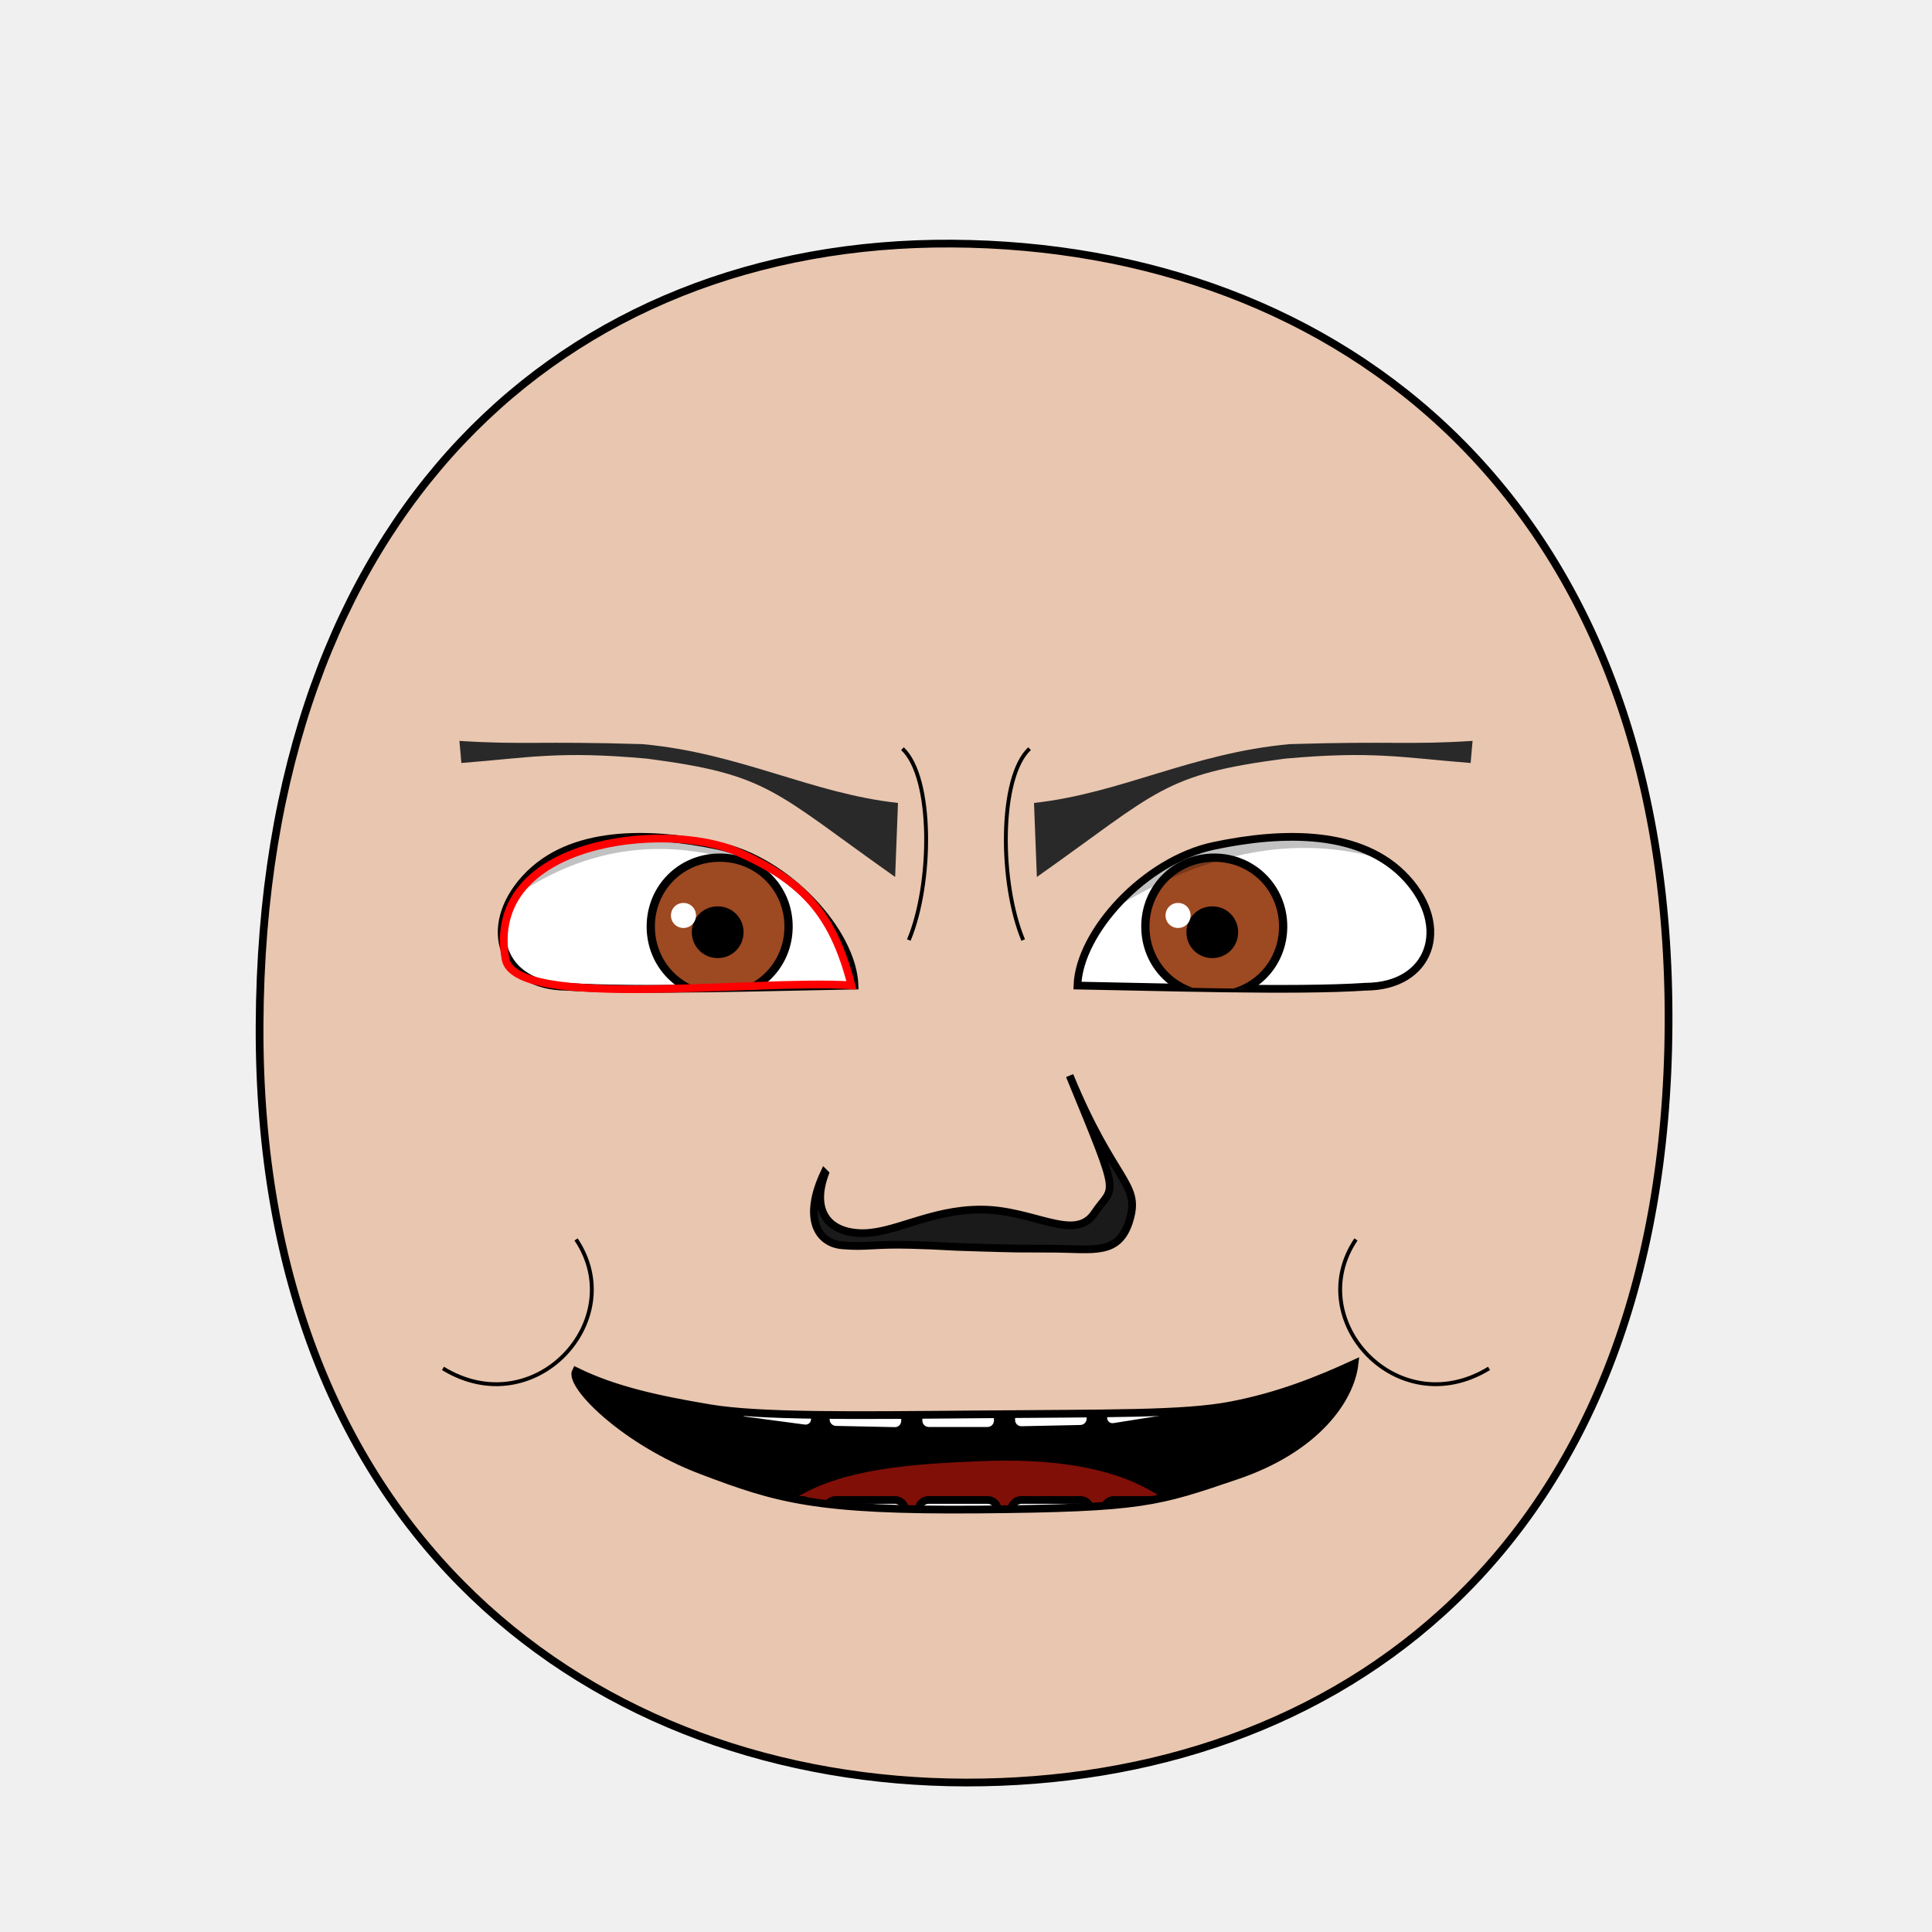
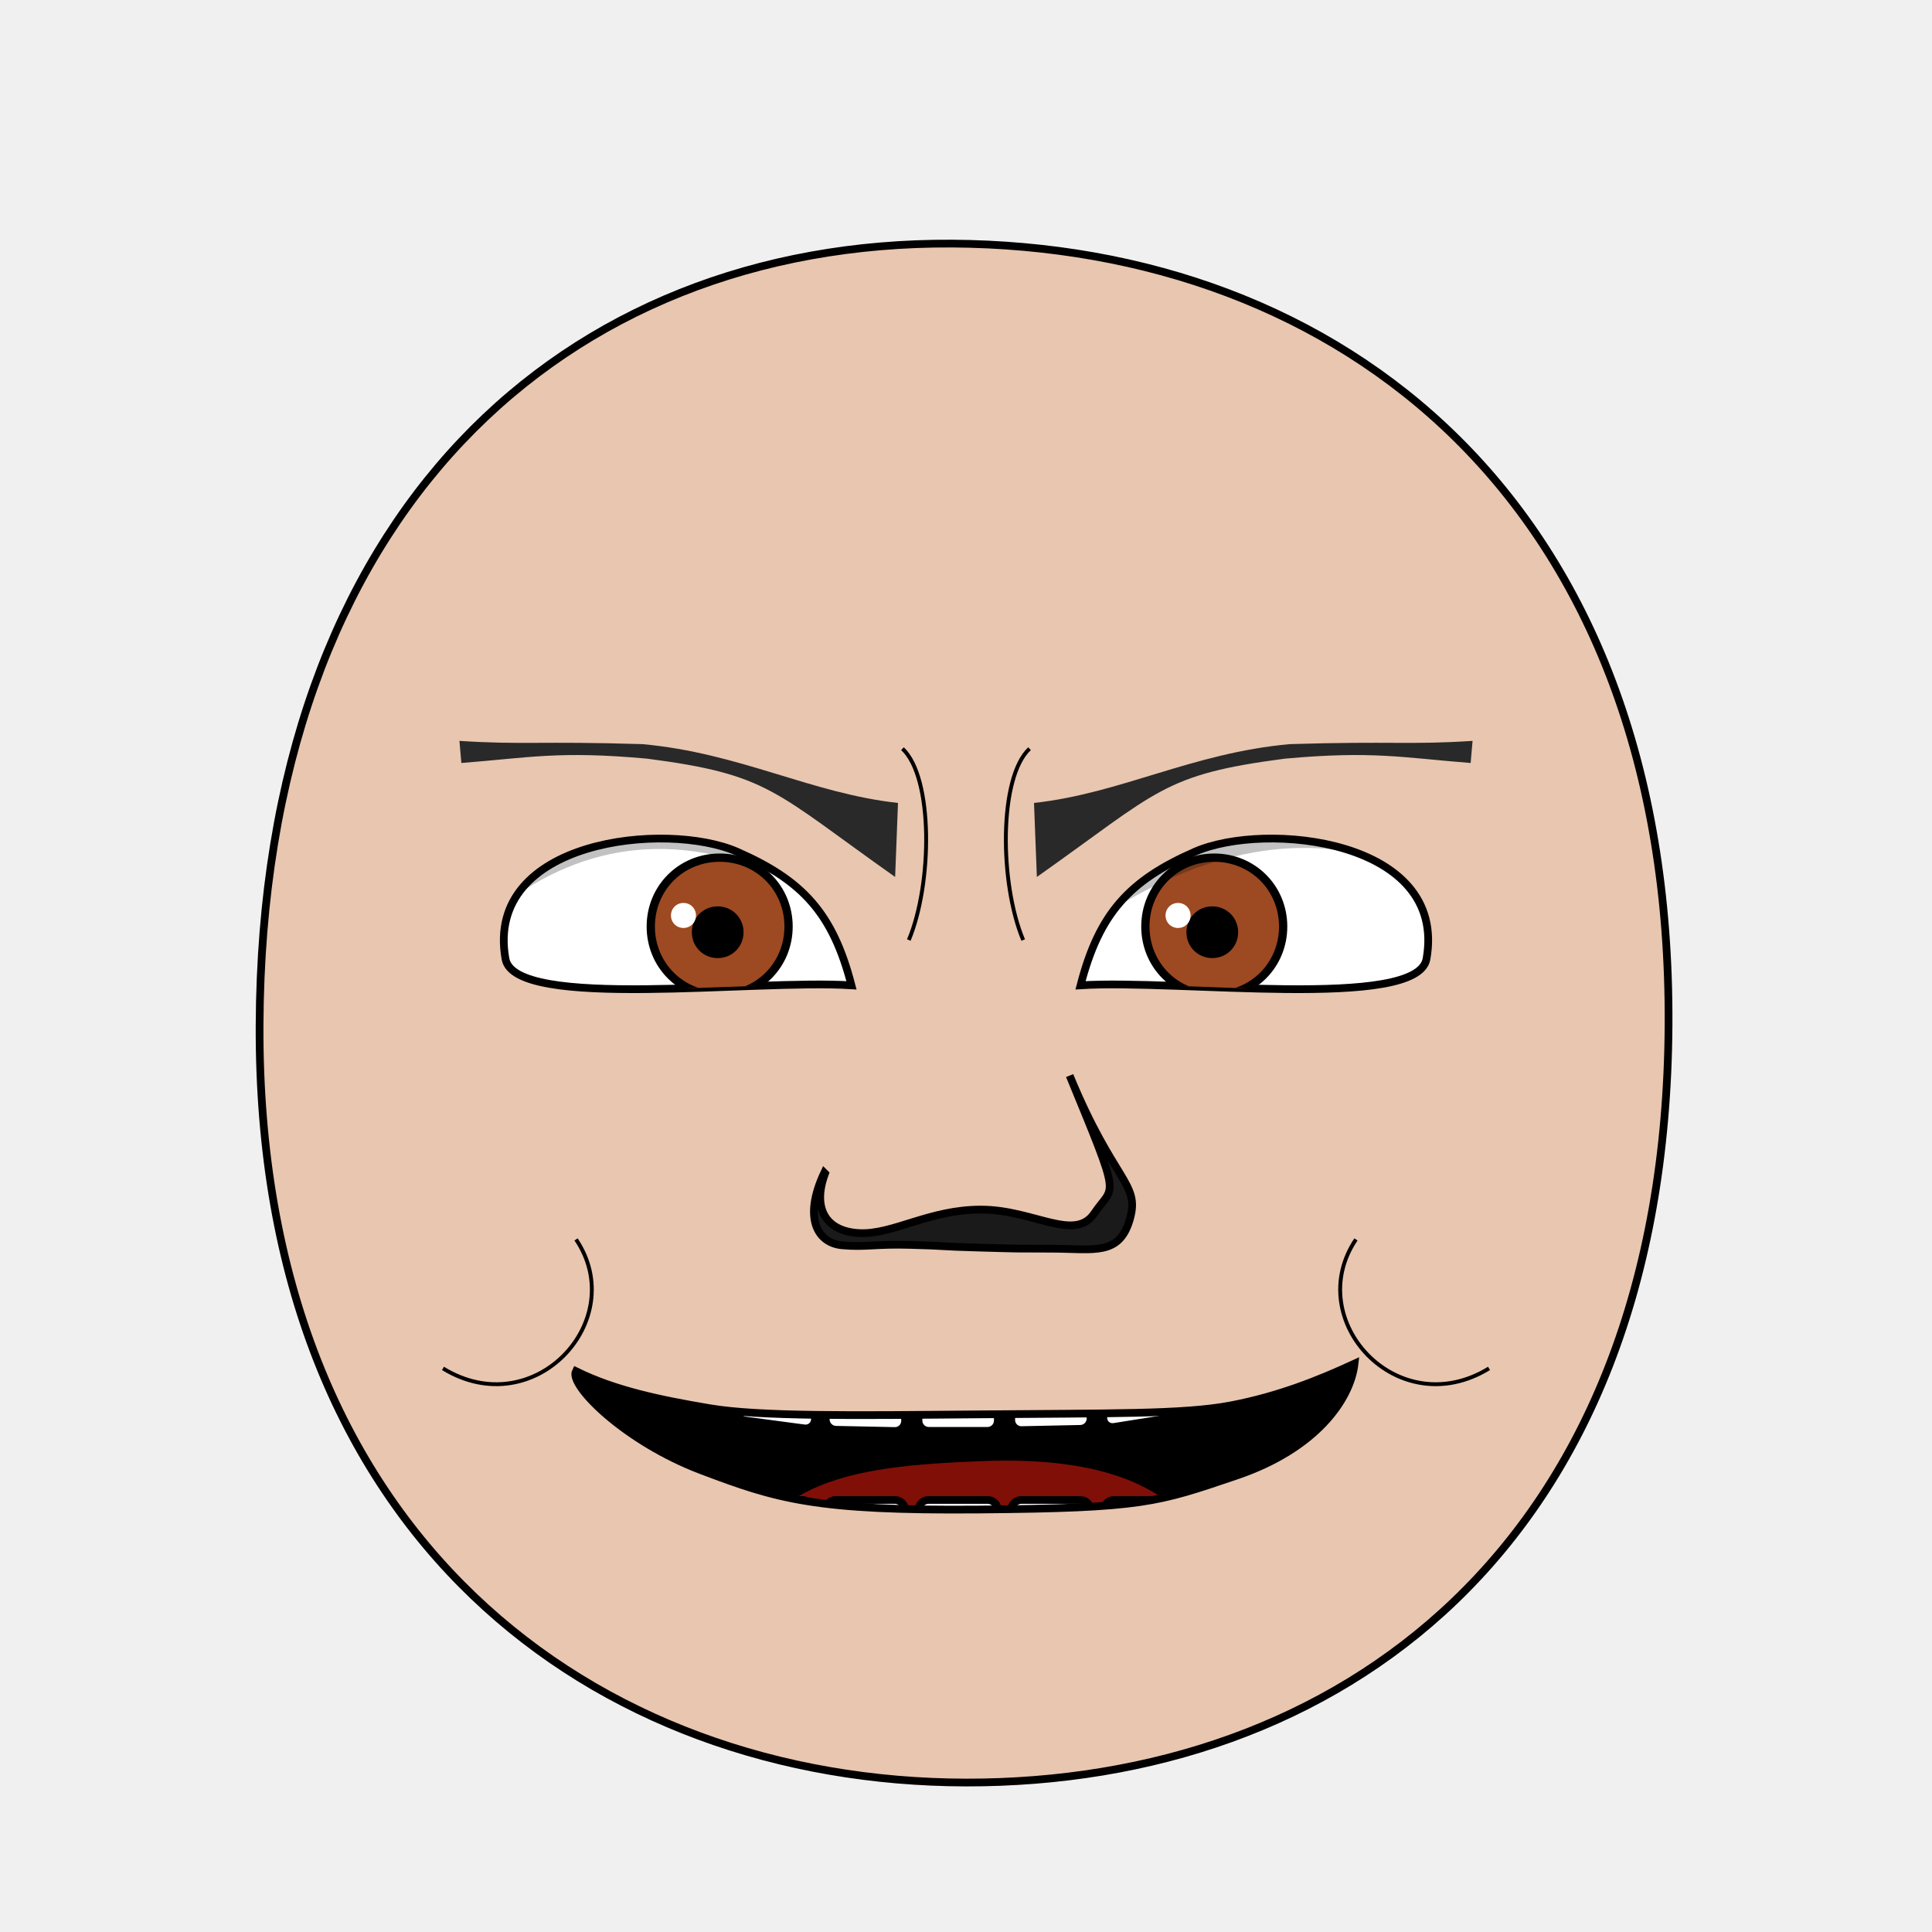
- <svg xmlns="http://www.w3.org/2000/svg" xmlns:xlink="http://www.w3.org/1999/xlink" viewBox="0 0 250 250" id="emoticon-front-view" height="100%" width="100%" version="1.1">
+ <svg xmlns="http://www.w3.org/2000/svg" xmlns:xlink="http://www.w3.org/1999/xlink" version="1.1" width="100%" height="100%" id="emoticon-front-view" viewBox="0 0 250 250">
  <defs id="defs">
    <clipPath id="clipPath-left-eye">
-       <use transform="matrix(1,0,0,1,0,0)" x="0" width="1" xlink:href="#left-eye-outline" height="1" y="0" id="use-left-eye-outline-1">
+       <use transform="matrix(1,0,0,1,0,0)" id="use-left-eye-outline-1" y="0" height="1" xlink:href="#left-eye-outline" width="1" x="0">
</use>
    </clipPath>
    <clipPath id="clipPath-right-eye">
-       <use transform="matrix(-1,0,0,1,250,0)" id="use-left-eye-outline-2" y="0" height="250" xlink:href="#left-eye-outline" width="250" x="0" morph="fixed">
+       <use transform="matrix(-1,0,0,1,250,0)" morph="fixed" x="0" width="250" xlink:href="#left-eye-outline" height="250" y="0" id="use-left-eye-outline-2">
</use>
    </clipPath>
-     <clipPath id="clipPath-mouth" clipPathUnits="userSpaceOnUse">
-       <use transform="matrix(1,0,0,1,0,0)" height="250" y="0" x="0" xlink:href="#mouth-outline" id="use-mouth-outline" width="250">
+     <clipPath clipPathUnits="userSpaceOnUse" id="clipPath-mouth">
+       <use transform="matrix(1,0,0,1,0,0)" width="250" id="use-mouth-outline" xlink:href="#mouth-outline" x="0" y="0" height="250">
</use>
    </clipPath>
  </defs>
  <g id="head">
    <path d="M 124.98,230.66 C 172.77,230.75 215.51,200.57 215.91,132.64 216.29,64.72 173.26,31.81 123.18,31.52 73.1,31.24 33.88,66.28 33.59,132.65 33.3,199.01 77.19,230.57 124.98,230.66 Z" style="fill:#e9c6af;stroke:#000000;stroke-width:1;stroke-opacity:1" id="head-outline">
</path>
  </g>
  <g id="left-eye">
-     <path d="M 92.92,109.45 C 101.89,111.34 110.35,120.61 110.58,127.53 100.51,127.7 82.35,128.3 73.27,127.68 64.88,127.64 62.22,119.95 68,113.65 73.79,107.35 83.95,107.56 92.92,109.45 Z" style="fill:#ffffff;stroke:#000000;stroke-width:1;stroke-miterlimit:4;stroke-opacity:1;stroke-dasharray:none" id="left-eye-outline">
+     <path d="M 95.37,110.21 C 103.89,113.94 107.77,118.19 110.18,127.5 97.53,126.69 66.6,130.77 65.41,124.08 62.66,108.62 86.25,106.22 95.37,110.21 Z" style="fill:#ffffff;stroke:#000000;stroke-width:1;stroke-miterlimit:4;stroke-opacity:1;stroke-dasharray:none" id="left-eye-outline">
</path>
-     <g clip-path="url(#clipPath-left-eye)" id="left-eyeball">
+     <g id="left-eyeball" clip-path="url(#clipPath-left-eye)">
      <g id="left-lens">
-         <path d="M 1,0.5 C 1,0.78 0.78,1 0.5,1 0.22,1 0,0.78 0,0.5 0,0.22 0.22,0 0.5,0 0.78,0 1,0.22 1,0.5 z" transform="matrix(17.83,0,0,17.83,84.21,110.98)" style="fill:#9d4922;fill-opacity:1;stroke:#000000;stroke-width:0.06;stroke-miterlimit:4;stroke-opacity:1;stroke-dasharray:none" id="iris" morph="relative">
+         <path d="M 1,0.5 C 1,0.78 0.78,1 0.5,1 0.22,1 0,0.78 0,0.5 0,0.22 0.22,0 0.5,0 0.78,0 1,0.22 1,0.5 z" transform="matrix(17.83,0,0,17.83,84.21,110.98)" style="fill:#9d4922;fill-opacity:1;stroke:#000000;stroke-width:0.06;stroke-miterlimit:4;stroke-opacity:1;stroke-dasharray:none" morph="relative" id="iris">
</path>
-         <path d="M 1,0.5 C 1,0.78 0.78,1 0.5,1 0.22,1 0,0.78 0,0.5 0,0.22 0.22,0 0.5,0 0.78,0 1,0.22 1,0.5 z" transform="matrix(5.72,0,0,5.72,90.01,117.77)" style="fill:#000000;fill-opacity:1;stroke:#000000;stroke-width:0.17;stroke-miterlimit:4;stroke-opacity:1;stroke-dasharray:none" id="pupil" morph="relative">
+         <path d="M 1,0.5 C 1,0.78 0.78,1 0.5,1 0.22,1 0,0.78 0,0.5 0,0.22 0.22,0 0.5,0 0.78,0 1,0.22 1,0.5 z" transform="matrix(5.72,0,0,5.72,90.01,117.77)" style="fill:#000000;fill-opacity:1;stroke:#000000;stroke-width:0.17;stroke-miterlimit:4;stroke-opacity:1;stroke-dasharray:none" morph="relative" id="pupil">
</path>
-         <path d="M 1,0.5 C 1,0.78 0.78,1 0.5,1 0.22,1 0,0.78 0,0.5 0,0.22 0.22,0 0.5,0 0.78,0 1,0.22 1,0.5 z" transform="matrix(3.24,0,0,3.24,86.82,116.84)" style="fill:#ffffff;fill-opacity:1;stroke:none" id="glare" morph="transform-only">
+         <path d="M 1,0.5 C 1,0.78 0.78,1 0.5,1 0.22,1 0,0.78 0,0.5 0,0.22 0.22,0 0.5,0 0.78,0 1,0.22 1,0.5 z" transform="matrix(3.24,0,0,3.24,86.82,116.84)" style="fill:#ffffff;fill-opacity:1;stroke:none" morph="transform-only" id="glare">
</path>
      </g>
-       <path d="M 50,75 125,75 125,131.92 C 93.99,99.04 67.81,105.38 50,134.65 Z" style="opacity:0.24;fill:#000000;stroke:#000000;stroke-width:0px;stroke-linecap:butt;stroke-linejoin:miter;stroke-opacity:1" id="left-lid-shadow-tmp">
+       <path d="M 50,75 125,75 125,131.92 C 93.99,99.04 67.81,105.38 50,134.65 Z" style="opacity:0.24;fill:#000000;stroke:#000000;stroke-width:0px;stroke-linecap:butt;stroke-linejoin:miter;stroke-opacity:1" id="left-lid-shadow">
</path>
    </g>
-     <path d="M 95.37,110.21 C 103.89,113.94 107.77,118.19 110.18,127.5 97.53,126.69 66.6,130.77 65.41,124.08 62.66,108.62 86.25,106.22 95.37,110.21 Z" style="fill:none;stroke:#ff0000;stroke-width:1;stroke-miterlimit:4;stroke-opacity:1;stroke-dasharray:none" id="left-eye-outline-tmp">
- </path>
  </g>
  <g id="right-eye">
-     <use transform="matrix(-1,0,0,1,250,0)" id="right-eye-outline" y="0" height="250" xlink:href="#left-eye-outline" width="250" x="0" morph="fixed">
+     <use transform="matrix(-1,0,0,1,250,0)" morph="fixed" x="0" width="250" xlink:href="#left-eye-outline" height="250" y="0" id="right-eye-outline">
</use>
-     <g clip-path="url(#clipPath-right-eye)" id="right-eyeball">
-       <use transform="matrix(1,0,0,1,64,0)" id="right-lens" y="0" height="1" xlink:href="#left-lens" width="1" x="0" morph="fixed">
+     <g id="right-eyeball" clip-path="url(#clipPath-right-eye)">
+       <use transform="matrix(1,0,0,1,64,0)" morph="fixed" x="0" width="1" xlink:href="#left-lens" height="1" y="0" id="right-lens">
</use>
-       <path d="M 125,133.48 125,75 200,75 200,125.84 C 181.49,104.4 155.36,101.87 125,133.48 Z" style="opacity:0.24;fill:#000000;stroke:#000000;stroke-width:0px;stroke-linecap:butt;stroke-linejoin:miter;stroke-miterlimit:4;stroke-opacity:1;stroke-dasharray:none" id="right-lid-shadow-tmp">
+       <path d="M 125,133.48 125,75 200,75 200,125.84 C 181.49,104.4 155.36,101.87 125,133.48 Z" style="opacity:0.24;fill:#000000;stroke:#000000;stroke-width:0px;stroke-linecap:butt;stroke-linejoin:miter;stroke-miterlimit:4;stroke-opacity:1;stroke-dasharray:none" id="right-lid-shadow">
</path>
    </g>
  </g>
  <path d="M 115.83,113.48 C 100.09,102.37 99.56,100.23 83.74,98.17 72.31,97.13 68.45,98.05 59.7,98.73 L 59.45,95.87 C 67.62,96.4 69.82,95.88 83.11,96.29 95.79,97.44 104.94,102.67 116.2,103.9 Z" style="fill:#292929;fill-opacity:1;fill-rule:nonzero;stroke-width:1;stroke-miterlimit:119.7;stroke-opacity:6.53;stroke-dasharray:none" id="left-eye-brow">
</path>
  <g id="nose">
    <path d="M 106.76,151.85 C 105.1,156.31 106.81,159.33 111.16,159.56 115.52,159.8 120.27,156.48 127.02,156.52 133.78,156.55 139.09,160.78 141.63,156.97 144.19,153.14 145.25,155.81 138.41,139.18 144.15,153.09 147.56,153.04 146.2,157.78 144.83,162.53 141.57,161.6 136.19,161.58 130.81,161.56 132.49,161.6 126.82,161.44 121.16,161.29 122.65,161.21 117.89,161.09 113.15,160.95 112.08,161.42 108.97,161.14 105.85,160.86 103.86,157.71 106.66,151.75 Z" style="fill:#1a1a1a;stroke:#000000;stroke-width:1;stroke-miterlimit:4;stroke-dasharray:none" id="nose-outline">
</path>
  </g>
-   <use transform="matrix(-1,0,0,1,250,0)" x="0" width="250" xlink:href="#left-eye-brow" height="250" y="0" id="right-eye-brow">
+   <use transform="matrix(-1,0,0,1,250,0)" id="right-eye-brow" y="0" height="250" xlink:href="#left-eye-brow" width="250" x="0">
</use>
  <g id="mouth">
-     <g id="mouth-interior" clip-path="url(#clipPath-mouth)">
-       <rect style="fill:#000000;fill-opacity:1;stroke:none" x="68.16" width="119.944" id="mouth-background" height="66.556" y="159.934">
+     <g clip-path="url(#clipPath-mouth)" id="mouth-interior">
+       <rect style="fill:#000000;fill-opacity:1;stroke:none" y="159.934" height="66.556" id="mouth-background" width="119.944" x="68.16">
</rect>
      <path d="M 94.84,211.42 C 94.51,191.12 110.73,189.74 126.96,189.07 144.51,188.36 158.42,193.11 158.42,211.42 137.23,211.42 116.04,211.42 94.84,211.42 Z" style="fill:#800f08;fill-opacity:1;stroke:none" id="tongue">
</path>
-       <g transform="matrix(1,0,0,1,0.5,-2.3)" morph="fix-children" id="upper-teeth">
-         <rect width="10.356" x="95.524" ry="1.325" transform="matrix(0.991225,0.1321854,0,1,0,0)" rx="1.336" y="158.195" height="15.123" id="tooth-02" style="fill:#ffffff;fill-opacity:1;stroke:#000000;stroke-width:1.004;stroke-opacity:1">
+       <g transform="matrix(1,0,0,1,0.5,-2.3)" id="upper-teeth" morph="fix-children">
+         <rect style="fill:#ffffff;fill-opacity:1;stroke:#000000;stroke-width:1.004;stroke-opacity:1" id="tooth-02" height="15.123" y="158.195" rx="1.336" transform="matrix(0.991225,0.1321854,0,1,0,0)" ry="1.325" x="95.524" width="10.356">
</rect>
-         <rect rx="1.325" y="169.934" height="15.123" transform="matrix(0.999781,0.02092668,0,1,0,0)" id="tooth-03" width="10.267" x="106.375" ry="1.325" style="fill:#ffffff;fill-opacity:1;stroke:#000000;stroke-width:1;stroke-opacity:1">
+         <rect style="fill:#ffffff;fill-opacity:1;stroke:#000000;stroke-width:1;stroke-opacity:1" ry="1.325" x="106.375" width="10.267" id="tooth-03" transform="matrix(0.999781,0.02092668,0,1,0,0)" height="15.123" y="169.934" rx="1.325">
</rect>
-         <rect width="10.265" x="118.352" ry="1.325" rx="1.325" y="172.327" height="15.123" id="tooth-04" style="fill:#ffffff;fill-opacity:1;stroke:#000000;stroke-opacity:1">
+         <rect style="fill:#ffffff;fill-opacity:1;stroke:#000000;stroke-opacity:1" id="tooth-04" height="15.123" y="172.327" rx="1.325" ry="1.325" x="118.352" width="10.265">
</rect>
-         <rect rx="1.325" y="174.986" height="15.123" transform="matrix(0.999781,-0.02092669,0,1,0,0)" id="tooth-05" width="10.267" x="130.381" ry="1.325" style="fill:#ffffff;fill-opacity:1;stroke:#000000;stroke-width:1;stroke-opacity:1">
+         <rect style="fill:#ffffff;fill-opacity:1;stroke:#000000;stroke-width:1;stroke-opacity:1" ry="1.325" x="130.381" width="10.267" id="tooth-05" transform="matrix(0.999781,-0.02092669,0,1,0,0)" height="15.123" y="174.986" rx="1.325">
</rect>
-         <rect width="10.394" x="144.054" ry="1.325" transform="matrix(0.9876076,-0.1569434,0,1,0,0)" rx="1.341" y="194.646" height="15.123" id="tooth-06" style="fill:#ffffff;fill-opacity:1;stroke:#000000;stroke-width:1.006;stroke-opacity:1">
+         <rect style="fill:#ffffff;fill-opacity:1;stroke:#000000;stroke-width:1.006;stroke-opacity:1" id="tooth-06" height="15.123" y="194.646" rx="1.341" transform="matrix(0.9876076,-0.1569434,0,1,0,0)" ry="1.325" x="144.054" width="10.394">
</rect>
      </g>
-       <g transform="matrix(1,0,0,1,0.5,22)" id="lower-teeth" morph="fix-children">
-         <rect style="fill:#ffffff;fill-opacity:1;stroke:#000000;stroke-opacity:1" ry="1.325" x="94.352" width="10.265" id="tooth-09" height="15.123" y="172.091" rx="1.325">
+       <g transform="matrix(1,0,0,1,0.5,22)" morph="fix-children" id="lower-teeth">
+         <rect rx="1.325" y="172.091" height="15.123" id="tooth-09" width="10.265" x="94.352" ry="1.325" style="fill:#ffffff;fill-opacity:1;stroke:#000000;stroke-opacity:1">
</rect>
-         <rect style="fill:#ffffff;fill-opacity:1;stroke:#000000;stroke-opacity:1" id="tooth-10" height="15.123" y="172.091" rx="1.325" ry="1.325" x="106.352" width="10.265">
+         <rect width="10.265" x="106.352" ry="1.325" rx="1.325" y="172.091" height="15.123" id="tooth-10" style="fill:#ffffff;fill-opacity:1;stroke:#000000;stroke-opacity:1">
</rect>
-         <rect style="fill:#ffffff;fill-opacity:1;stroke:#000000;stroke-opacity:1" ry="1.325" x="118.352" width="10.265" id="tooth-11" height="15.123" y="172.091" rx="1.325">
+         <rect rx="1.325" y="172.091" height="15.123" id="tooth-11" width="10.265" x="118.352" ry="1.325" style="fill:#ffffff;fill-opacity:1;stroke:#000000;stroke-opacity:1">
</rect>
-         <rect style="fill:#ffffff;fill-opacity:1;stroke:#000000;stroke-opacity:1" id="tooth-12" height="15.123" y="172.091" rx="1.325" ry="1.325" x="130.352" width="10.265">
+         <rect width="10.265" x="130.352" ry="1.325" rx="1.325" y="172.091" height="15.123" id="tooth-12" style="fill:#ffffff;fill-opacity:1;stroke:#000000;stroke-opacity:1">
</rect>
-         <rect style="fill:#ffffff;fill-opacity:1;stroke:#000000;stroke-opacity:1" ry="1.325" x="142.352" width="10.265" id="tooth-13" height="15.123" y="172.091" rx="1.325">
+         <rect rx="1.325" y="172.091" height="15.123" id="tooth-13" width="10.265" x="142.352" ry="1.325" style="fill:#ffffff;fill-opacity:1;stroke:#000000;stroke-opacity:1">
</rect>
      </g>
    </g>
    <path d="M 175.28,176.45 C 174.75,181.11 170.25,187.47 160.01,190.94 149.76,194.42 147.91,195.15 126.72,195.33 105.52,195.51 100.55,193.98 90.72,190.25 80.89,186.52 73.58,179.25 74.52,177.43 79.6,179.93 85.36,181.13 91.81,182.22 98.26,183.31 110.31,183.16 126.48,183.02 143.4,182.86 153.11,183.04 159.31,181.85 165.51,180.66 170.69,178.57 175.28,176.45 Z" style="fill:none;stroke:#000000;stroke-width:1px;stroke-miterlimit:4;stroke-opacity:1" id="mouth-outline">
</path>
  </g>
  <g id="wrinkles">
    <path d="M 116.78,96.88 C 120.79,100.64 120.65,114.36 117.6,121.64" style="fill:none;stroke:#000000;stroke-width:0.5;stroke-linecap:butt;stroke-linejoin:miter;stroke-miterlimit:4;stroke-opacity:1;stroke-dasharray:none" id="wrinkle-left-brow">
</path>
    <path d="M 57.32,177.07 C 69.13,184.31 81.57,170.82 74.54,160.38" style="fill:none;stroke:#000000;stroke-width:0.5;stroke-linecap:butt;stroke-linejoin:miter;stroke-miterlimit:4;stroke-opacity:1;stroke-dasharray:none" id="wrinkle-left-cheek">
</path>
-     <use transform="matrix(-1,0,0,1,250,0)" morph="fixed" height="250" y="0" x="0" xlink:href="#wrinkle-left-brow" id="wrinkle-right-brow" width="250">
+     <use transform="matrix(-1,0,0,1,250,0)" width="250" id="wrinkle-right-brow" xlink:href="#wrinkle-left-brow" x="0" y="0" height="250" morph="fixed">
</use>
-     <use transform="matrix(-1,0,0,1,250,0)" morph="fixed" height="250" y="0" x="0" xlink:href="#wrinkle-left-cheek" id="wrinkle-right-cheek" width="250">
+     <use transform="matrix(-1,0,0,1,250,0)" width="250" id="wrinkle-right-cheek" xlink:href="#wrinkle-left-cheek" x="0" y="0" height="250" morph="fixed">
</use>
  </g>
</svg>
